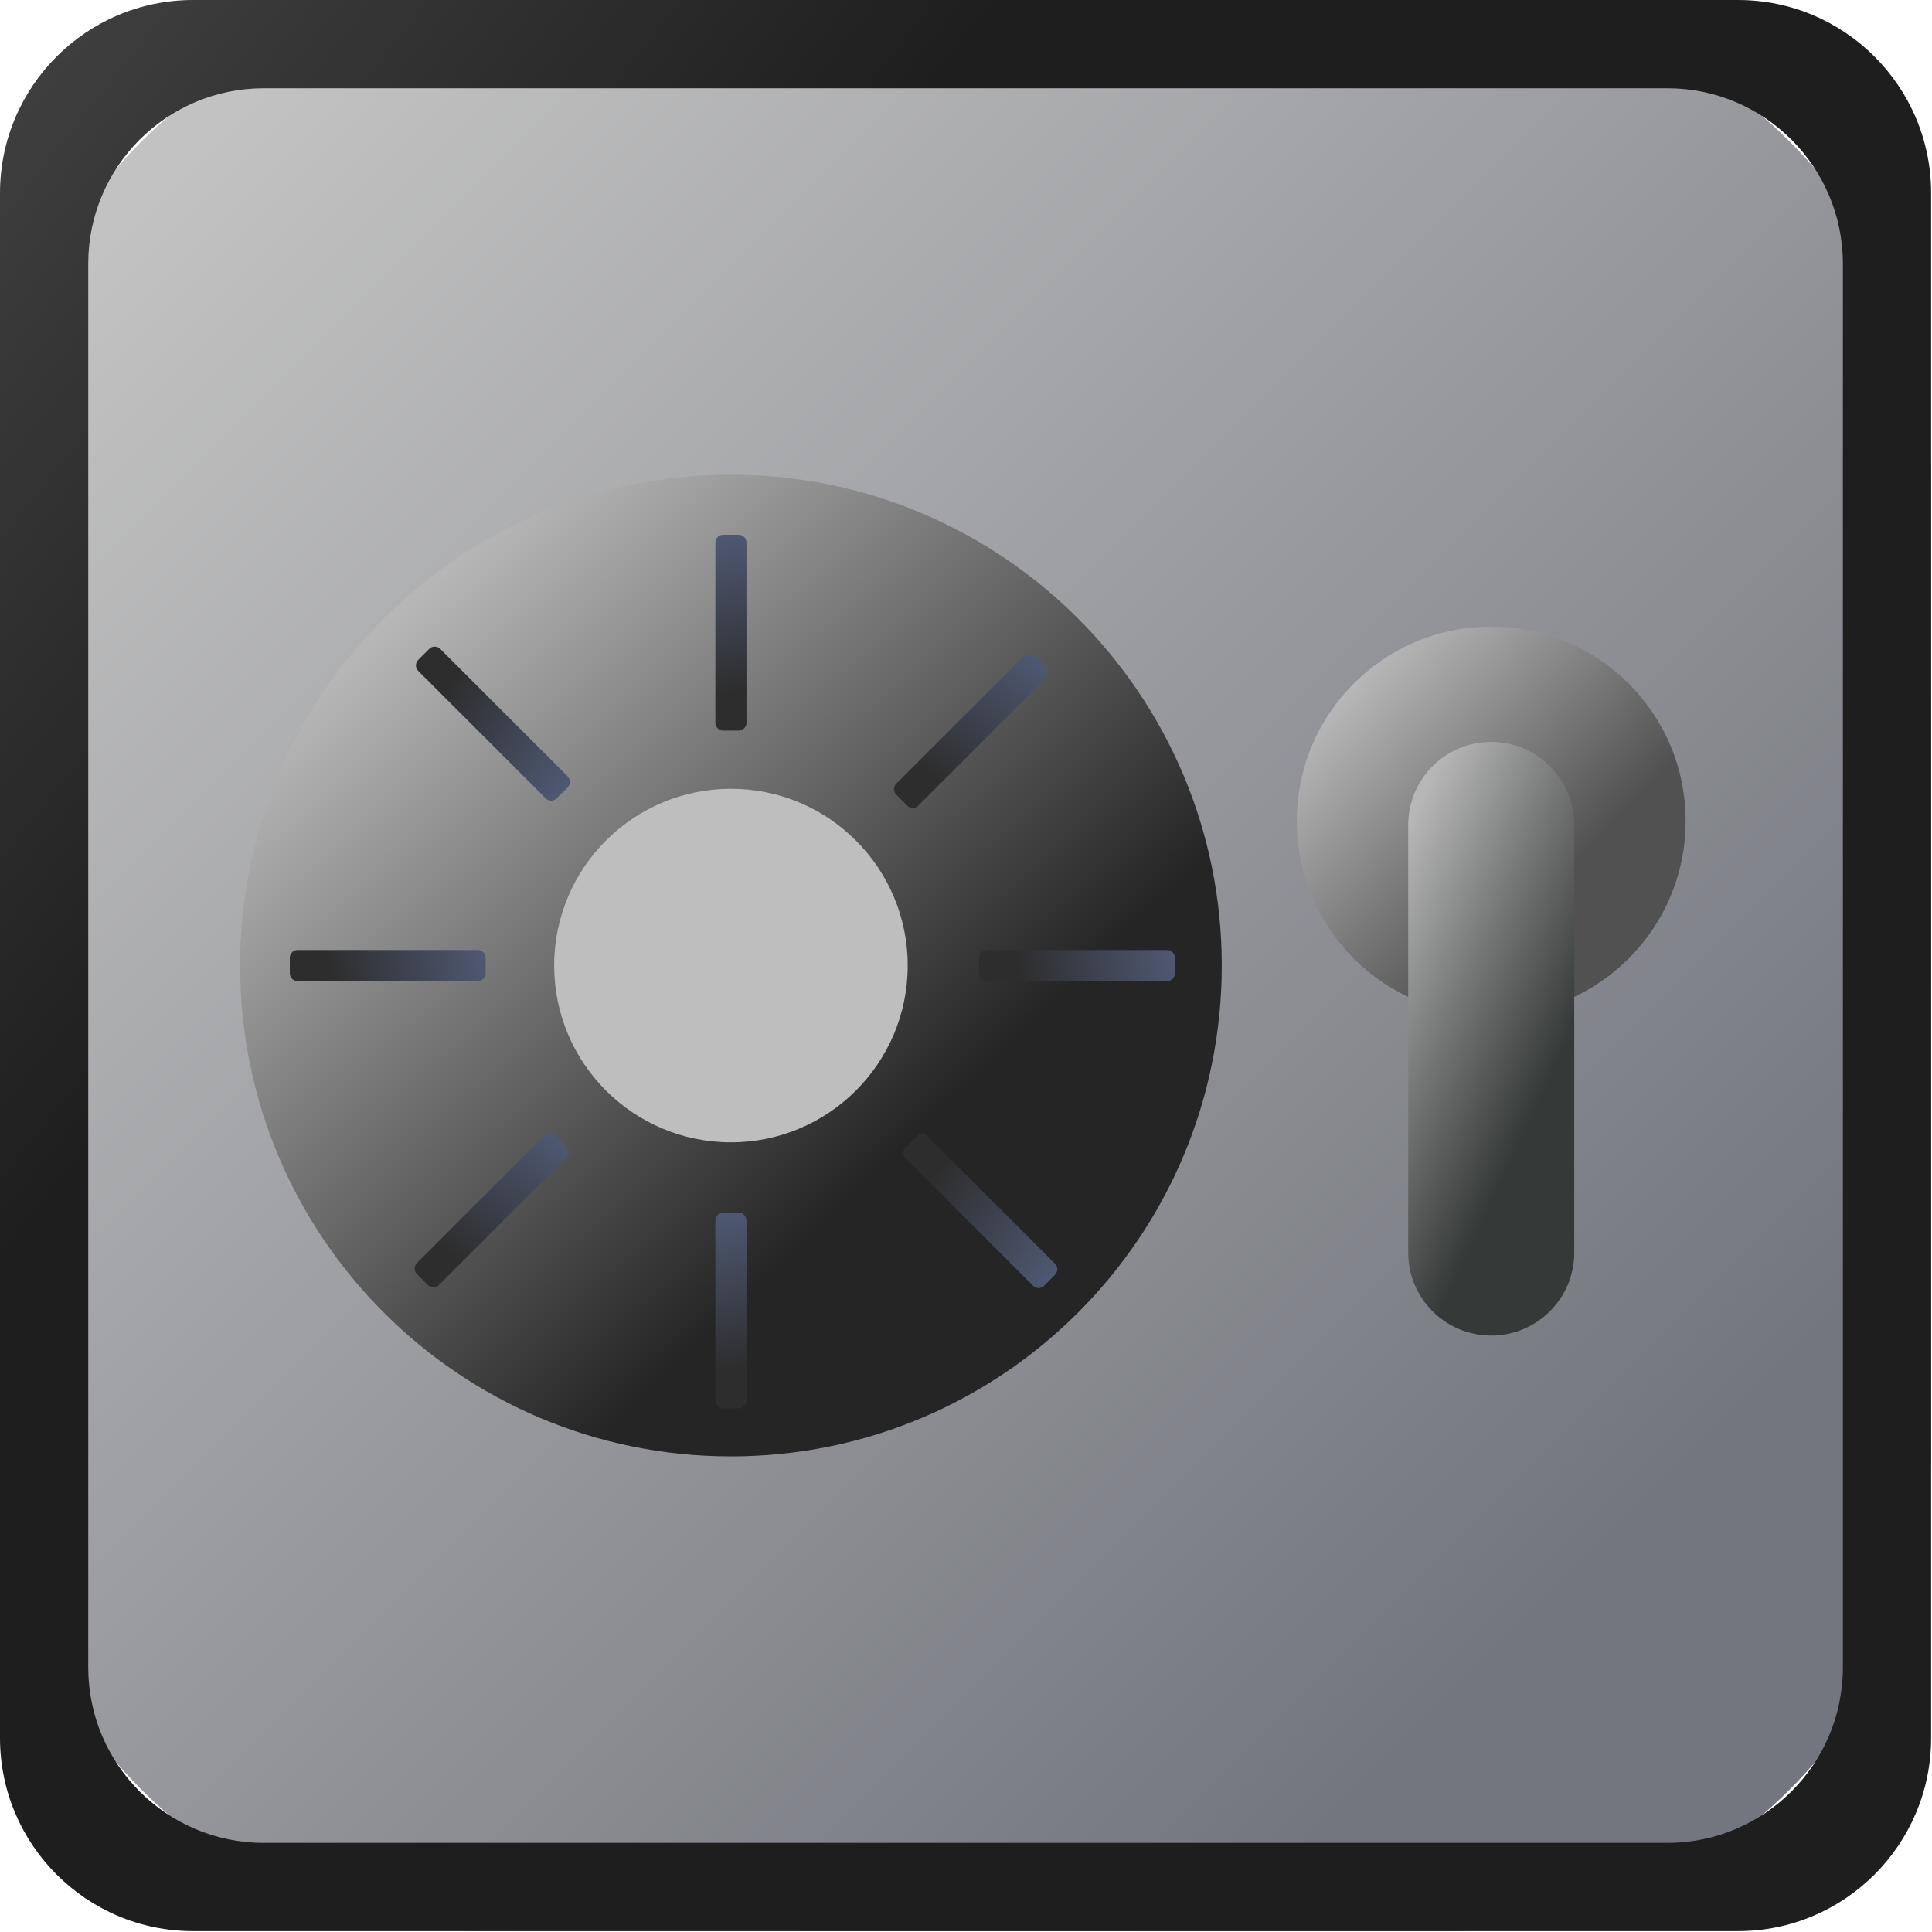
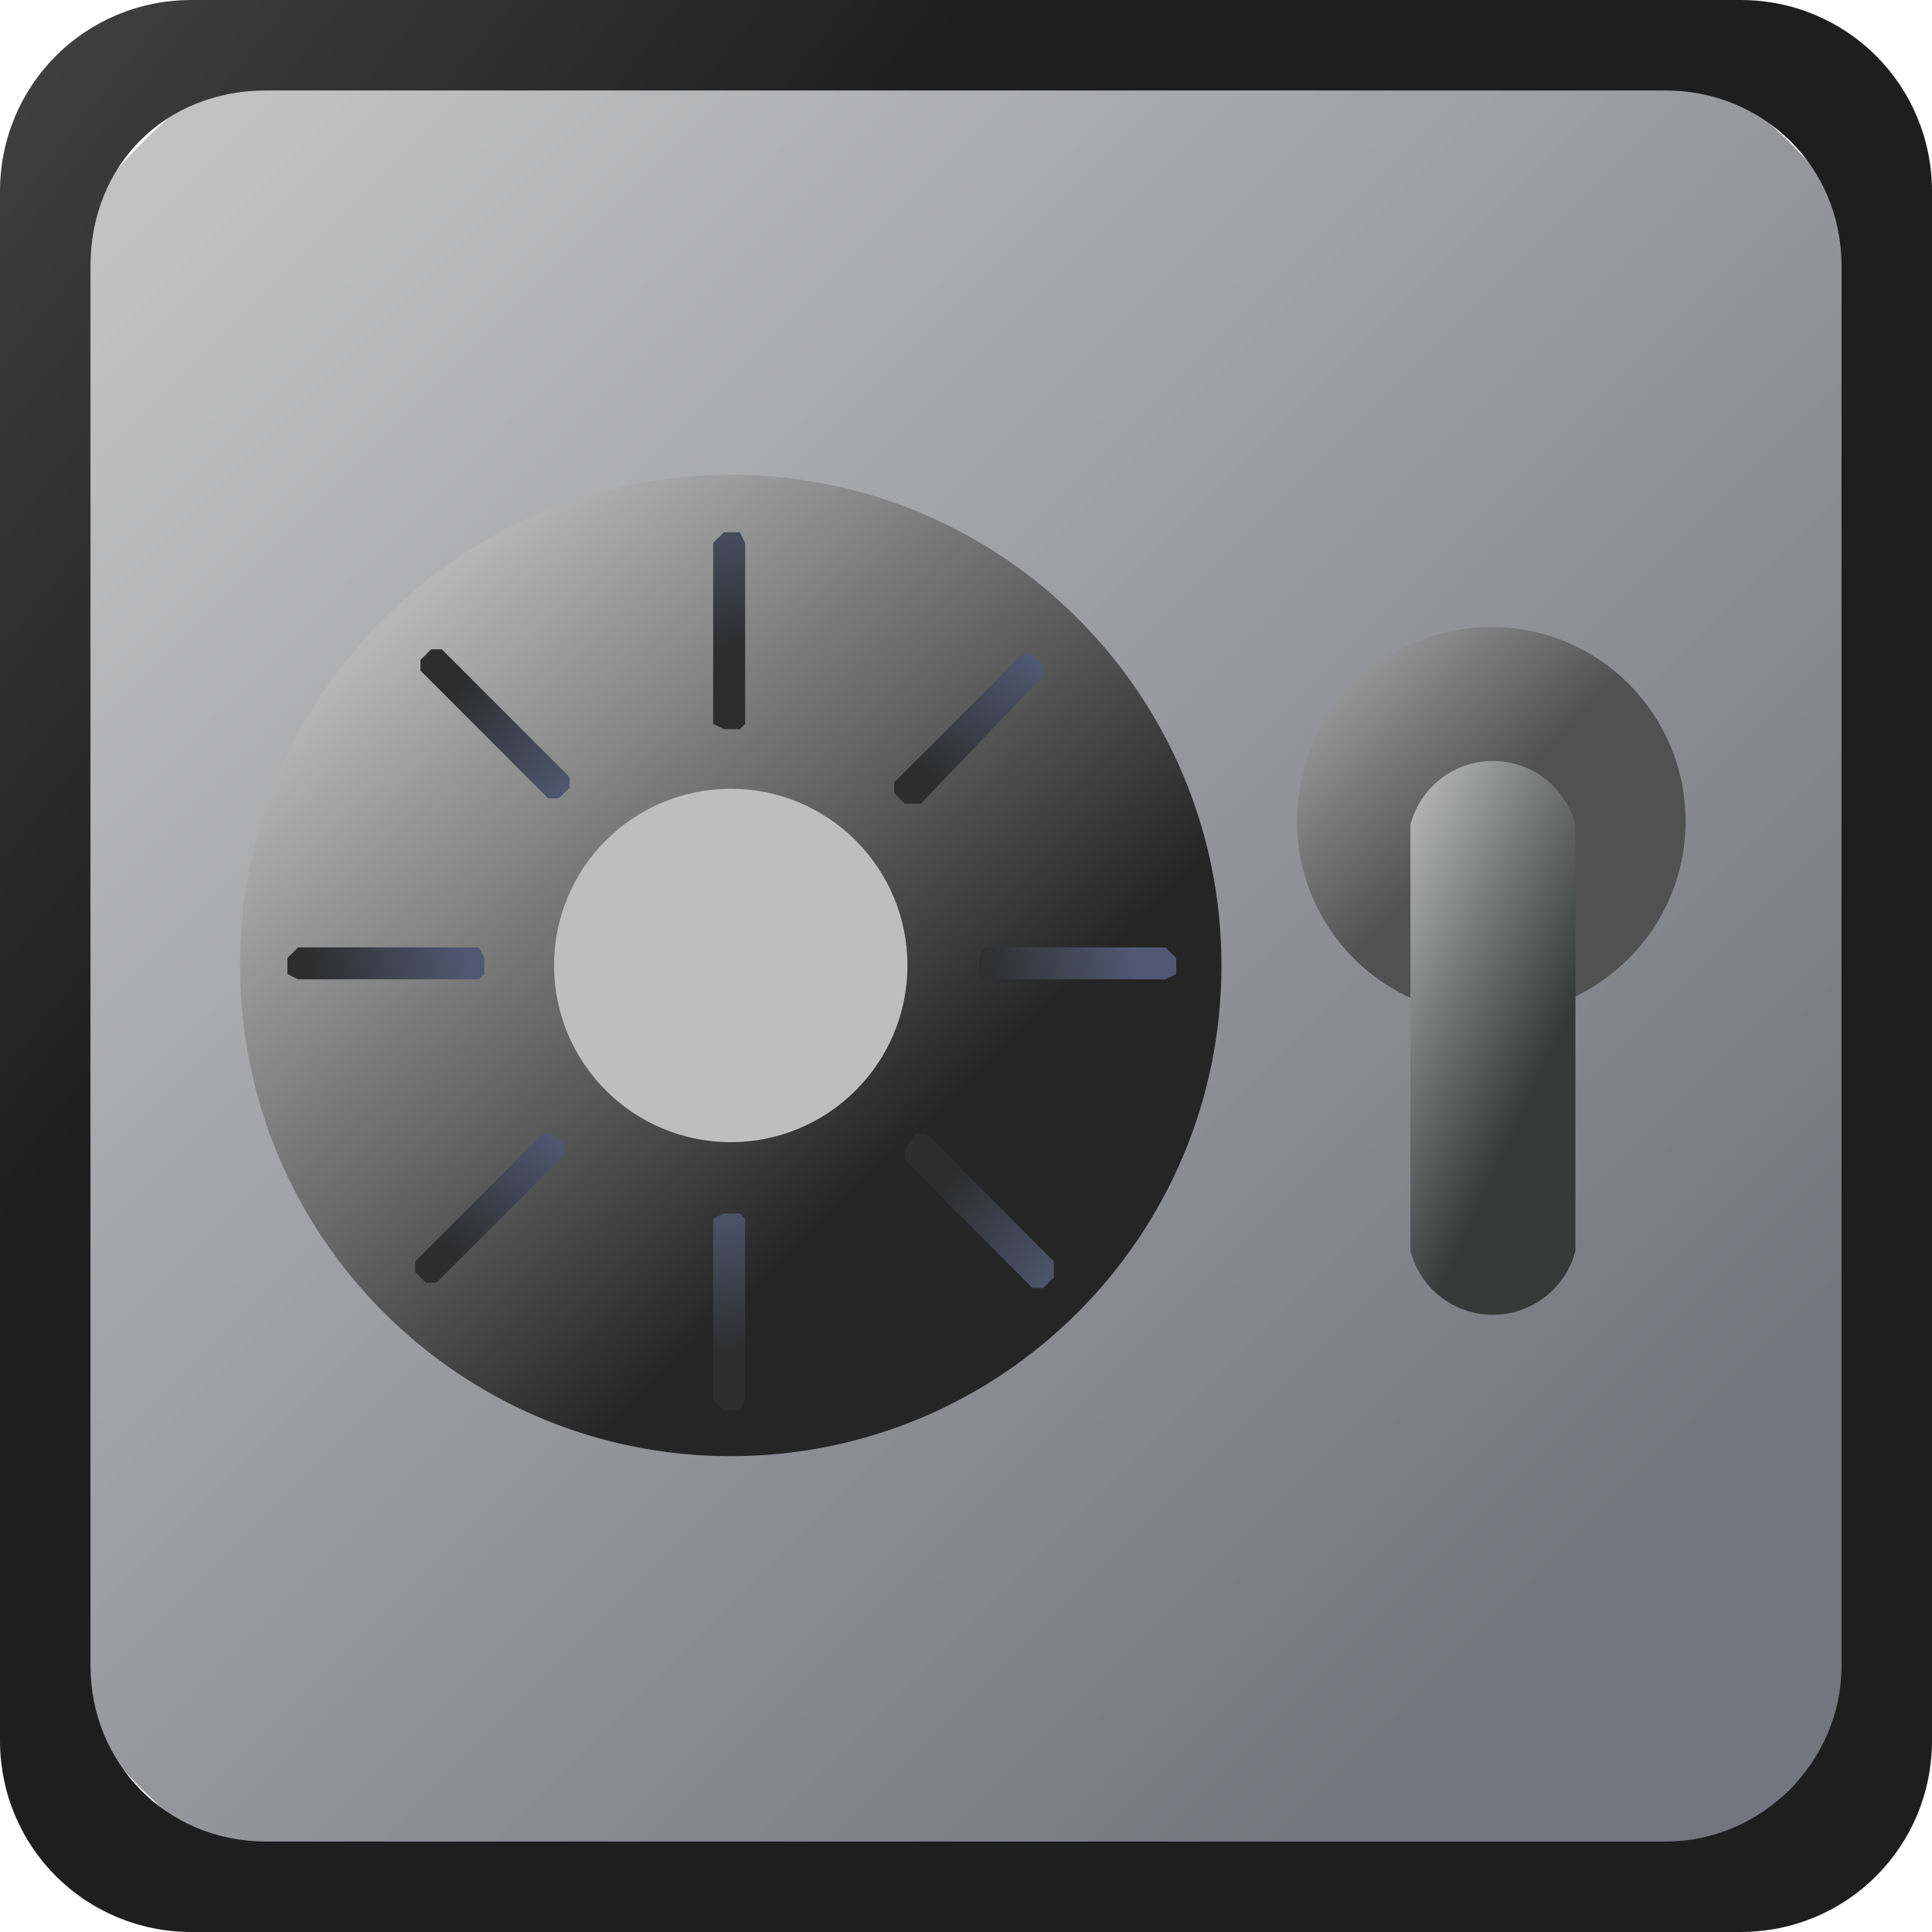
- <svg xmlns="http://www.w3.org/2000/svg" width="100%" height="100%" viewBox="0 0 363 363" version="1.1" xml:space="preserve" style="fill-rule:evenodd;clip-rule:evenodd;stroke-linejoin:round;stroke-miterlimit:2;">
-   <rect id="Wallet" x="0" y="0" width="362.835" height="362.835" style="fill:none;" />
-   <clipPath id="_clip1">
-     <rect x="0" y="0" width="362.835" height="362.835" />
+ <svg xmlns="http://www.w3.org/2000/svg" fill-rule="evenodd" stroke-linejoin="round" stroke-miterlimit="2" clip-rule="evenodd" viewBox="0 0 363 363">
+   <defs />
+   <path fill="none" d="M0 0h363v363H0z" />
+   <clipPath id="a">
+     <path d="M0 0h363v363H0z" />
  </clipPath>
-   <g clip-path="url(#_clip1)">
-     <path d="M362.835,90.709c0,-50.064 -40.646,-90.709 -90.709,-90.709l-181.417,0c-50.064,0 -90.709,40.645 -90.709,90.709l0,181.417c0,50.063 40.645,90.709 90.709,90.709l181.417,0c50.063,0 90.709,-40.646 90.709,-90.709l0,-181.417Z" style="fill:url(#_Linear2);" />
-     <path d="M362.835,36.283c0,-20.025 -16.258,-36.283 -36.284,-36.283l-290.268,0c-20.025,0 -36.283,16.258 -36.283,36.283l0,290.268c0,20.026 16.258,36.284 36.283,36.284l290.268,0c20.026,0 36.284,-16.258 36.284,-36.284l0,-290.268Zm-16.579,13.264c0,-18.196 -14.773,-32.968 -32.968,-32.968l-263.741,0c-18.196,0 -32.968,14.772 -32.968,32.968l0,263.741c0,18.195 14.772,32.968 32.968,32.968l263.741,0c18.195,0 32.968,-14.773 32.968,-32.968l0,-263.741Z" style="fill:url(#_Linear3);" />
-     <circle cx="137.333" cy="181.417" r="92.223" style="fill:url(#_Linear4);" />
-     <path d="M140.255,101.941c0,-0.807 -0.655,-1.461 -1.461,-1.461l-2.922,0c-0.806,0 -1.461,0.654 -1.461,1.461l0,33.869c0,0.806 0.655,1.461 1.461,1.461l2.922,0c0.806,0 1.461,-0.655 1.461,-1.461l0,-33.869Z" style="fill:url(#_Linear5);" />
-     <path d="M140.255,229.304c0,-0.806 -0.655,-1.461 -1.461,-1.461l-2.922,0c-0.806,0 -1.461,0.655 -1.461,1.461l0,33.869c0,0.807 0.655,1.461 1.461,1.461l2.922,0c0.806,0 1.461,-0.654 1.461,-1.461l0,-33.869Z" style="fill:url(#_Linear6);" />
-     <path d="M89.783,184.339c0.806,0 1.461,-0.654 1.461,-1.461l0,-2.922c0,-0.806 -0.655,-1.461 -1.461,-1.461l-33.869,0c-0.807,0 -1.461,0.655 -1.461,1.461l0,2.922c0,0.807 0.654,1.461 1.461,1.461l33.869,0Z" style="fill:url(#_Linear7);" />
-     <path d="M219.287,184.339c0.806,0 1.461,-0.654 1.461,-1.461l0,-2.922c0,-0.806 -0.655,-1.461 -1.461,-1.461l-33.869,0c-0.806,0 -1.461,0.655 -1.461,1.461l0,2.922c0,0.807 0.655,1.461 1.461,1.461l33.869,0Z" style="fill:url(#_Linear8);" />
-     <path d="M196.482,127.429c0.57,-0.57 0.57,-1.495 0,-2.066l-2.066,-2.066c-0.571,-0.57 -1.496,-0.57 -2.066,0l-23.95,23.949c-0.57,0.571 -0.57,1.496 0,2.066l2.067,2.066c0.57,0.571 1.495,0.571 2.066,0l23.949,-23.949Z" style="fill:url(#_Linear9);" />
-     <path d="M106.422,217.489c0.57,-0.57 0.57,-1.496 0,-2.066l-2.066,-2.066c-0.57,-0.57 -1.496,-0.57 -2.066,0l-23.949,23.949c-0.57,0.57 -0.57,1.496 0,2.066l2.066,2.066c0.57,0.57 1.496,0.57 2.066,0l23.949,-23.949Z" style="fill:url(#_Linear10);" />
-     <path d="M102.528,150.005c0.57,0.57 1.496,0.57 2.066,0l2.066,-2.066c0.57,-0.57 0.57,-1.496 0,-2.066l-23.949,-23.949c-0.57,-0.57 -1.496,-0.57 -2.066,0l-2.066,2.066c-0.57,0.57 -0.57,1.496 0,2.066l23.949,23.949Z" style="fill:url(#_Linear11);" />
-     <path d="M194.101,241.578c0.571,0.571 1.496,0.571 2.066,0l2.066,-2.066c0.571,-0.57 0.571,-1.496 0,-2.066l-23.949,-23.949c-0.57,-0.57 -1.495,-0.57 -2.066,0l-2.066,2.066c-0.57,0.57 -0.57,1.496 0,2.066l23.949,23.949Z" style="fill:url(#_Linear12);" />
-     <circle cx="137.333" cy="181.417" r="33.214" style="fill:#bebebe;" />
-     <circle cx="280.184" cy="154.268" r="36.529" style="fill:url(#_Linear13);" />
-     <path d="M295.784,154.998c0,-8.61 -6.99,-15.6 -15.6,-15.6c-8.61,0 -15.6,6.99 -15.6,15.6l0,80.341c0,8.61 6.99,15.6 15.6,15.6c8.61,0 15.6,-6.99 15.6,-15.6l0,-80.341Z" style="fill:url(#_Linear14);" />
+   <g clip-path="url(#a)">
+     <path fill="url(#_Linear2)" d="M363 91c0-50-41-91-91-91H91C41 0 0 41 0 91v181c0 50 41 91 91 91h181c50 0 91-41 91-91V91z" />
+     <path fill="url(#_Linear3)" d="M363 36c0-20-16-36-36-36H36C16 0 0 16 0 36v291c0 20 16 36 36 36h291c20 0 36-16 36-36V36zm-17 14c0-19-15-33-33-33H50c-19 0-33 14-33 33v263c0 18 14 33 33 33h263c18 0 33-15 33-33V50z" />
+     <circle cx="137.3" cy="181.4" r="92.2" fill="url(#_Linear4)" />
+     <path fill="url(#_Linear5)" d="M140 102l-1-2h-3l-2 2v34l2 1h3l1-1v-34z" />
+     <path fill="url(#_Linear6)" d="M140 229l-1-1h-3l-2 1v34l2 2h3l1-2v-34z" />
+     <path fill="url(#_Linear7)" d="M90 184l1-1v-3l-1-2H56l-2 2v3l2 1h34z" />
+     <path fill="url(#_Linear8)" d="M219 184l2-1v-3l-2-2h-34l-1 2v3l1 1h34z" />
+     <path fill="url(#_Linear9)" d="M196 127v-2l-2-2h-2l-24 24v2l2 2h3l23-24z" />
+     <path fill="url(#_Linear10)" d="M106 217v-2l-2-2h-2l-24 24v2l2 2h2l24-24z" />
+     <path fill="url(#_Linear11)" d="M103 150h2l2-2v-2l-24-24h-2l-2 2v2l24 24z" />
+     <path fill="url(#_Linear12)" d="M194 242h2l2-2v-3l-24-24h-2l-2 3v2l24 24z" />
+     <circle cx="137.3" cy="181.4" r="33.2" fill="#bebebe" />
+     <circle cx="280.2" cy="154.3" r="36.5" fill="url(#_Linear13)" />
+     <path fill="url(#_Linear14)" d="M296 155a16 16 0 00-31 0v80a16 16 0 0031 0v-80z" />
  </g>
  <defs>
-     <linearGradient id="_Linear2" x1="0" y1="0" x2="1" y2="0" gradientUnits="userSpaceOnUse" gradientTransform="matrix(-262.841,-264.562,264.562,-262.841,292.55,300.915)">
-       <stop offset="0" style="stop-color:#73767e;stop-opacity:1" />
-       <stop offset="1" style="stop-color:#c2c2c2;stop-opacity:1" />
+     <linearGradient id="_Linear2" x1="0" x2="1" y1="0" y2="0" gradientTransform="rotate(-135 209 90) scale(372.932)" gradientUnits="userSpaceOnUse">
+       <stop offset="0" stop-color="#73767e" />
+       <stop offset="1" stop-color="#c2c2c2" />
    </linearGradient>
-     <linearGradient id="_Linear3" x1="0" y1="0" x2="1" y2="0" gradientUnits="userSpaceOnUse" gradientTransform="matrix(240.799,195.495,-195.495,240.799,-232.107,29.7091)">
-       <stop offset="0" style="stop-color:#696969;stop-opacity:1" />
-       <stop offset="1" style="stop-color:#1e1e1e;stop-opacity:1" />
+     <linearGradient id="_Linear3" x1="0" x2="1" y1="0" y2="0" gradientTransform="rotate(39 -158 -312) scale(310.165)" gradientUnits="userSpaceOnUse">
+       <stop offset="0" stop-color="#696969" />
+       <stop offset="1" stop-color="#1e1e1e" />
    </linearGradient>
-     <linearGradient id="_Linear4" x1="0" y1="0" x2="1" y2="0" gradientUnits="userSpaceOnUse" gradientTransform="matrix(-95.4735,-99.0977,99.0977,-95.4735,170.547,214.631)">
-       <stop offset="0" style="stop-color:#252525;stop-opacity:1" />
-       <stop offset="1" style="stop-color:#b6b6b6;stop-opacity:1" />
+     <linearGradient id="_Linear4" x1="0" x2="1" y1="0" y2="0" gradientTransform="rotate(-134 131 71) scale(137.6065)" gradientUnits="userSpaceOnUse">
+       <stop offset="0" stop-color="#252525" />
+       <stop offset="1" stop-color="#b6b6b6" />
    </linearGradient>
-     <linearGradient id="_Linear5" x1="0" y1="0" x2="1" y2="0" gradientUnits="userSpaceOnUse" gradientTransform="matrix(-5.84371,-29.0595,29.0595,-5.84371,140.255,129.539)">
-       <stop offset="0" style="stop-color:#2d2d2d;stop-opacity:1" />
-       <stop offset="1" style="stop-color:#4f5973;stop-opacity:1" />
+     <linearGradient id="_Linear5" x1="0" x2="1" y1="0" y2="0" gradientTransform="scale(-29.64125) rotate(79 0 -5)" gradientUnits="userSpaceOnUse">
+       <stop offset="0" stop-color="#2d2d2d" />
+       <stop offset="1" stop-color="#4f5973" />
    </linearGradient>
-     <linearGradient id="_Linear6" x1="0" y1="0" x2="1" y2="0" gradientUnits="userSpaceOnUse" gradientTransform="matrix(-5.84371,-29.0595,29.0595,-5.84371,140.255,256.903)">
-       <stop offset="0" style="stop-color:#2d2d2d;stop-opacity:1" />
-       <stop offset="1" style="stop-color:#4f5973;stop-opacity:1" />
+     <linearGradient id="_Linear6" x1="0" x2="1" y1="0" y2="0" gradientTransform="scale(-29.64125) rotate(79 3 -7)" gradientUnits="userSpaceOnUse">
+       <stop offset="0" stop-color="#2d2d2d" />
+       <stop offset="1" stop-color="#4f5973" />
    </linearGradient>
-     <linearGradient id="_Linear7" x1="0" y1="0" x2="1" y2="0" gradientUnits="userSpaceOnUse" gradientTransform="matrix(29.0595,-5.84371,5.84371,29.0595,62.1842,184.339)">
-       <stop offset="0" style="stop-color:#2d2d2d;stop-opacity:1" />
-       <stop offset="1" style="stop-color:#4f5973;stop-opacity:1" />
+     <linearGradient id="_Linear7" x1="0" x2="1" y1="0" y2="0" gradientTransform="scale(29.64125) rotate(-11 32 -7)" gradientUnits="userSpaceOnUse">
+       <stop offset="0" stop-color="#2d2d2d" />
+       <stop offset="1" stop-color="#4f5973" />
    </linearGradient>
-     <linearGradient id="_Linear8" x1="0" y1="0" x2="1" y2="0" gradientUnits="userSpaceOnUse" gradientTransform="matrix(29.0595,-5.84371,5.84371,29.0595,191.688,184.339)">
-       <stop offset="0" style="stop-color:#2d2d2d;stop-opacity:1" />
-       <stop offset="1" style="stop-color:#4f5973;stop-opacity:1" />
+     <linearGradient id="_Linear8" x1="0" x2="1" y1="0" y2="0" gradientTransform="scale(29.64125) rotate(-11 34 -29)" gradientUnits="userSpaceOnUse">
+       <stop offset="0" stop-color="#2d2d2d" />
+       <stop offset="1" stop-color="#4f5973" />
    </linearGradient>
-     <linearGradient id="_Linear9" x1="0" y1="0" x2="1" y2="0" gradientUnits="userSpaceOnUse" gradientTransform="matrix(16.4161,-24.6803,24.6803,16.4161,176.966,146.945)">
-       <stop offset="0" style="stop-color:#2d2d2d;stop-opacity:1" />
-       <stop offset="1" style="stop-color:#4f5973;stop-opacity:1" />
+     <linearGradient id="_Linear9" x1="0" x2="1" y1="0" y2="0" gradientTransform="rotate(-56 226 -92) scale(29.6413)" gradientUnits="userSpaceOnUse">
+       <stop offset="0" stop-color="#2d2d2d" />
+       <stop offset="1" stop-color="#4f5973" />
    </linearGradient>
-     <linearGradient id="_Linear10" x1="0" y1="0" x2="1" y2="0" gradientUnits="userSpaceOnUse" gradientTransform="matrix(16.4161,-24.6803,24.6803,16.4161,86.9068,237.004)">
-       <stop offset="0" style="stop-color:#2d2d2d;stop-opacity:1" />
-       <stop offset="1" style="stop-color:#4f5973;stop-opacity:1" />
+     <linearGradient id="_Linear10" x1="0" x2="1" y1="0" y2="0" gradientTransform="rotate(-56 265 37) scale(29.6413)" gradientUnits="userSpaceOnUse">
+       <stop offset="0" stop-color="#2d2d2d" />
+       <stop offset="1" stop-color="#4f5973" />
    </linearGradient>
-     <linearGradient id="_Linear11" x1="0" y1="0" x2="1" y2="0" gradientUnits="userSpaceOnUse" gradientTransform="matrix(24.6803,16.4161,-16.4161,24.6803,83.0129,130.49)">
-       <stop offset="0" style="stop-color:#2d2d2d;stop-opacity:1" />
-       <stop offset="1" style="stop-color:#4f5973;stop-opacity:1" />
+     <linearGradient id="_Linear11" x1="0" x2="1" y1="0" y2="0" gradientTransform="rotate(34 -174 203) scale(29.6413)" gradientUnits="userSpaceOnUse">
+       <stop offset="0" stop-color="#2d2d2d" />
+       <stop offset="1" stop-color="#4f5973" />
    </linearGradient>
-     <linearGradient id="_Linear12" x1="0" y1="0" x2="1" y2="0" gradientUnits="userSpaceOnUse" gradientTransform="matrix(24.6803,16.4161,-16.4161,24.6803,174.586,222.063)">
-       <stop offset="0" style="stop-color:#2d2d2d;stop-opacity:1" />
-       <stop offset="1" style="stop-color:#4f5973;stop-opacity:1" />
+     <linearGradient id="_Linear12" x1="0" x2="1" y1="0" y2="0" gradientTransform="rotate(34 -280 400) scale(29.6413)" gradientUnits="userSpaceOnUse">
+       <stop offset="0" stop-color="#2d2d2d" />
+       <stop offset="1" stop-color="#4f5973" />
    </linearGradient>
-     <linearGradient id="_Linear13" x1="0" y1="0" x2="1" y2="0" gradientUnits="userSpaceOnUse" gradientTransform="matrix(39.096,36.5287,-36.5287,39.096,264.584,117.74)">
-       <stop offset="0" style="stop-color:#b7b7b7;stop-opacity:1" />
-       <stop offset="1" style="stop-color:#515151;stop-opacity:1" />
+     <linearGradient id="_Linear13" x1="0" x2="1" y1="0" y2="0" gradientTransform="scale(53.5055) rotate(43 0 7)" gradientUnits="userSpaceOnUse">
+       <stop offset="0" stop-color="#b7b7b7" />
+       <stop offset="1" stop-color="#515151" />
    </linearGradient>
-     <linearGradient id="_Linear14" x1="0" y1="0" x2="1" y2="0" gradientUnits="userSpaceOnUse" gradientTransform="matrix(40.2306,18.8909,-18.8909,40.2306,264.584,154.805)">
-       <stop offset="0" style="stop-color:#b7b7b7;stop-opacity:1" />
-       <stop offset="1" style="stop-color:#353938;stop-opacity:1" />
+     <linearGradient id="_Linear14" x1="0" x2="1" y1="0" y2="0" gradientTransform="rotate(25 -215 670) scale(44.4451)" gradientUnits="userSpaceOnUse">
+       <stop offset="0" stop-color="#b7b7b7" />
+       <stop offset="1" stop-color="#353938" />
    </linearGradient>
  </defs>
</svg>
